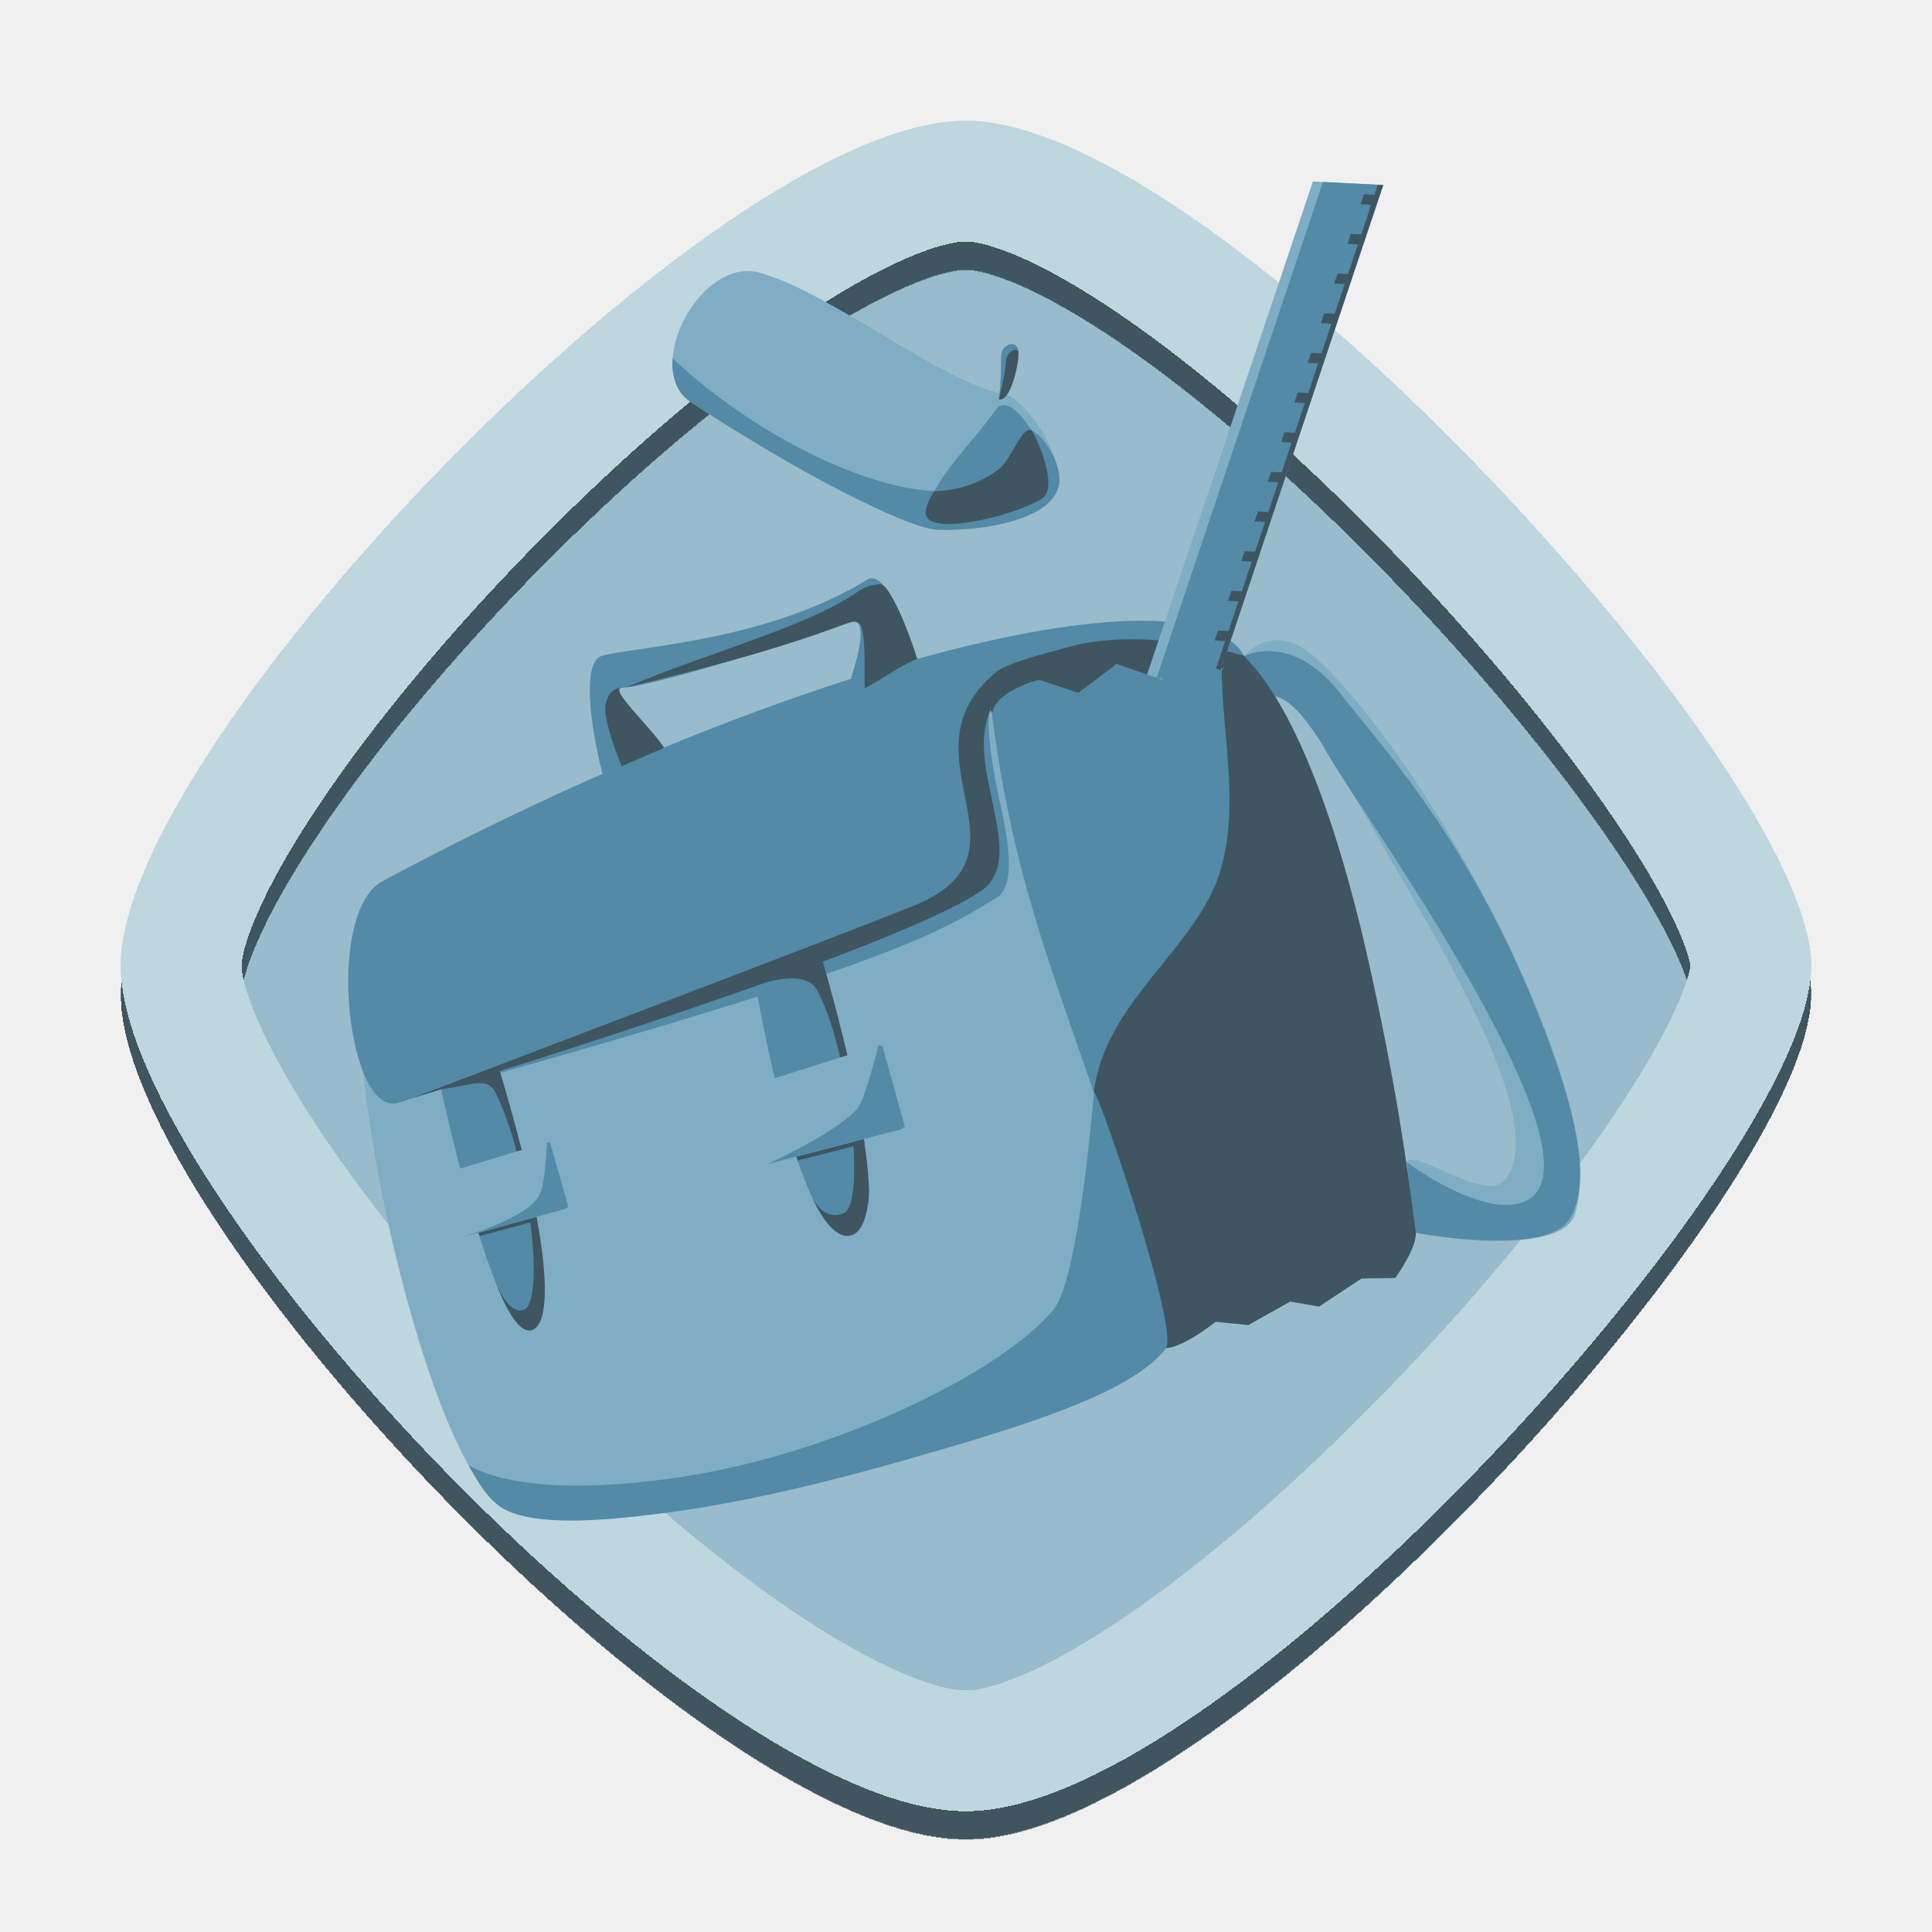
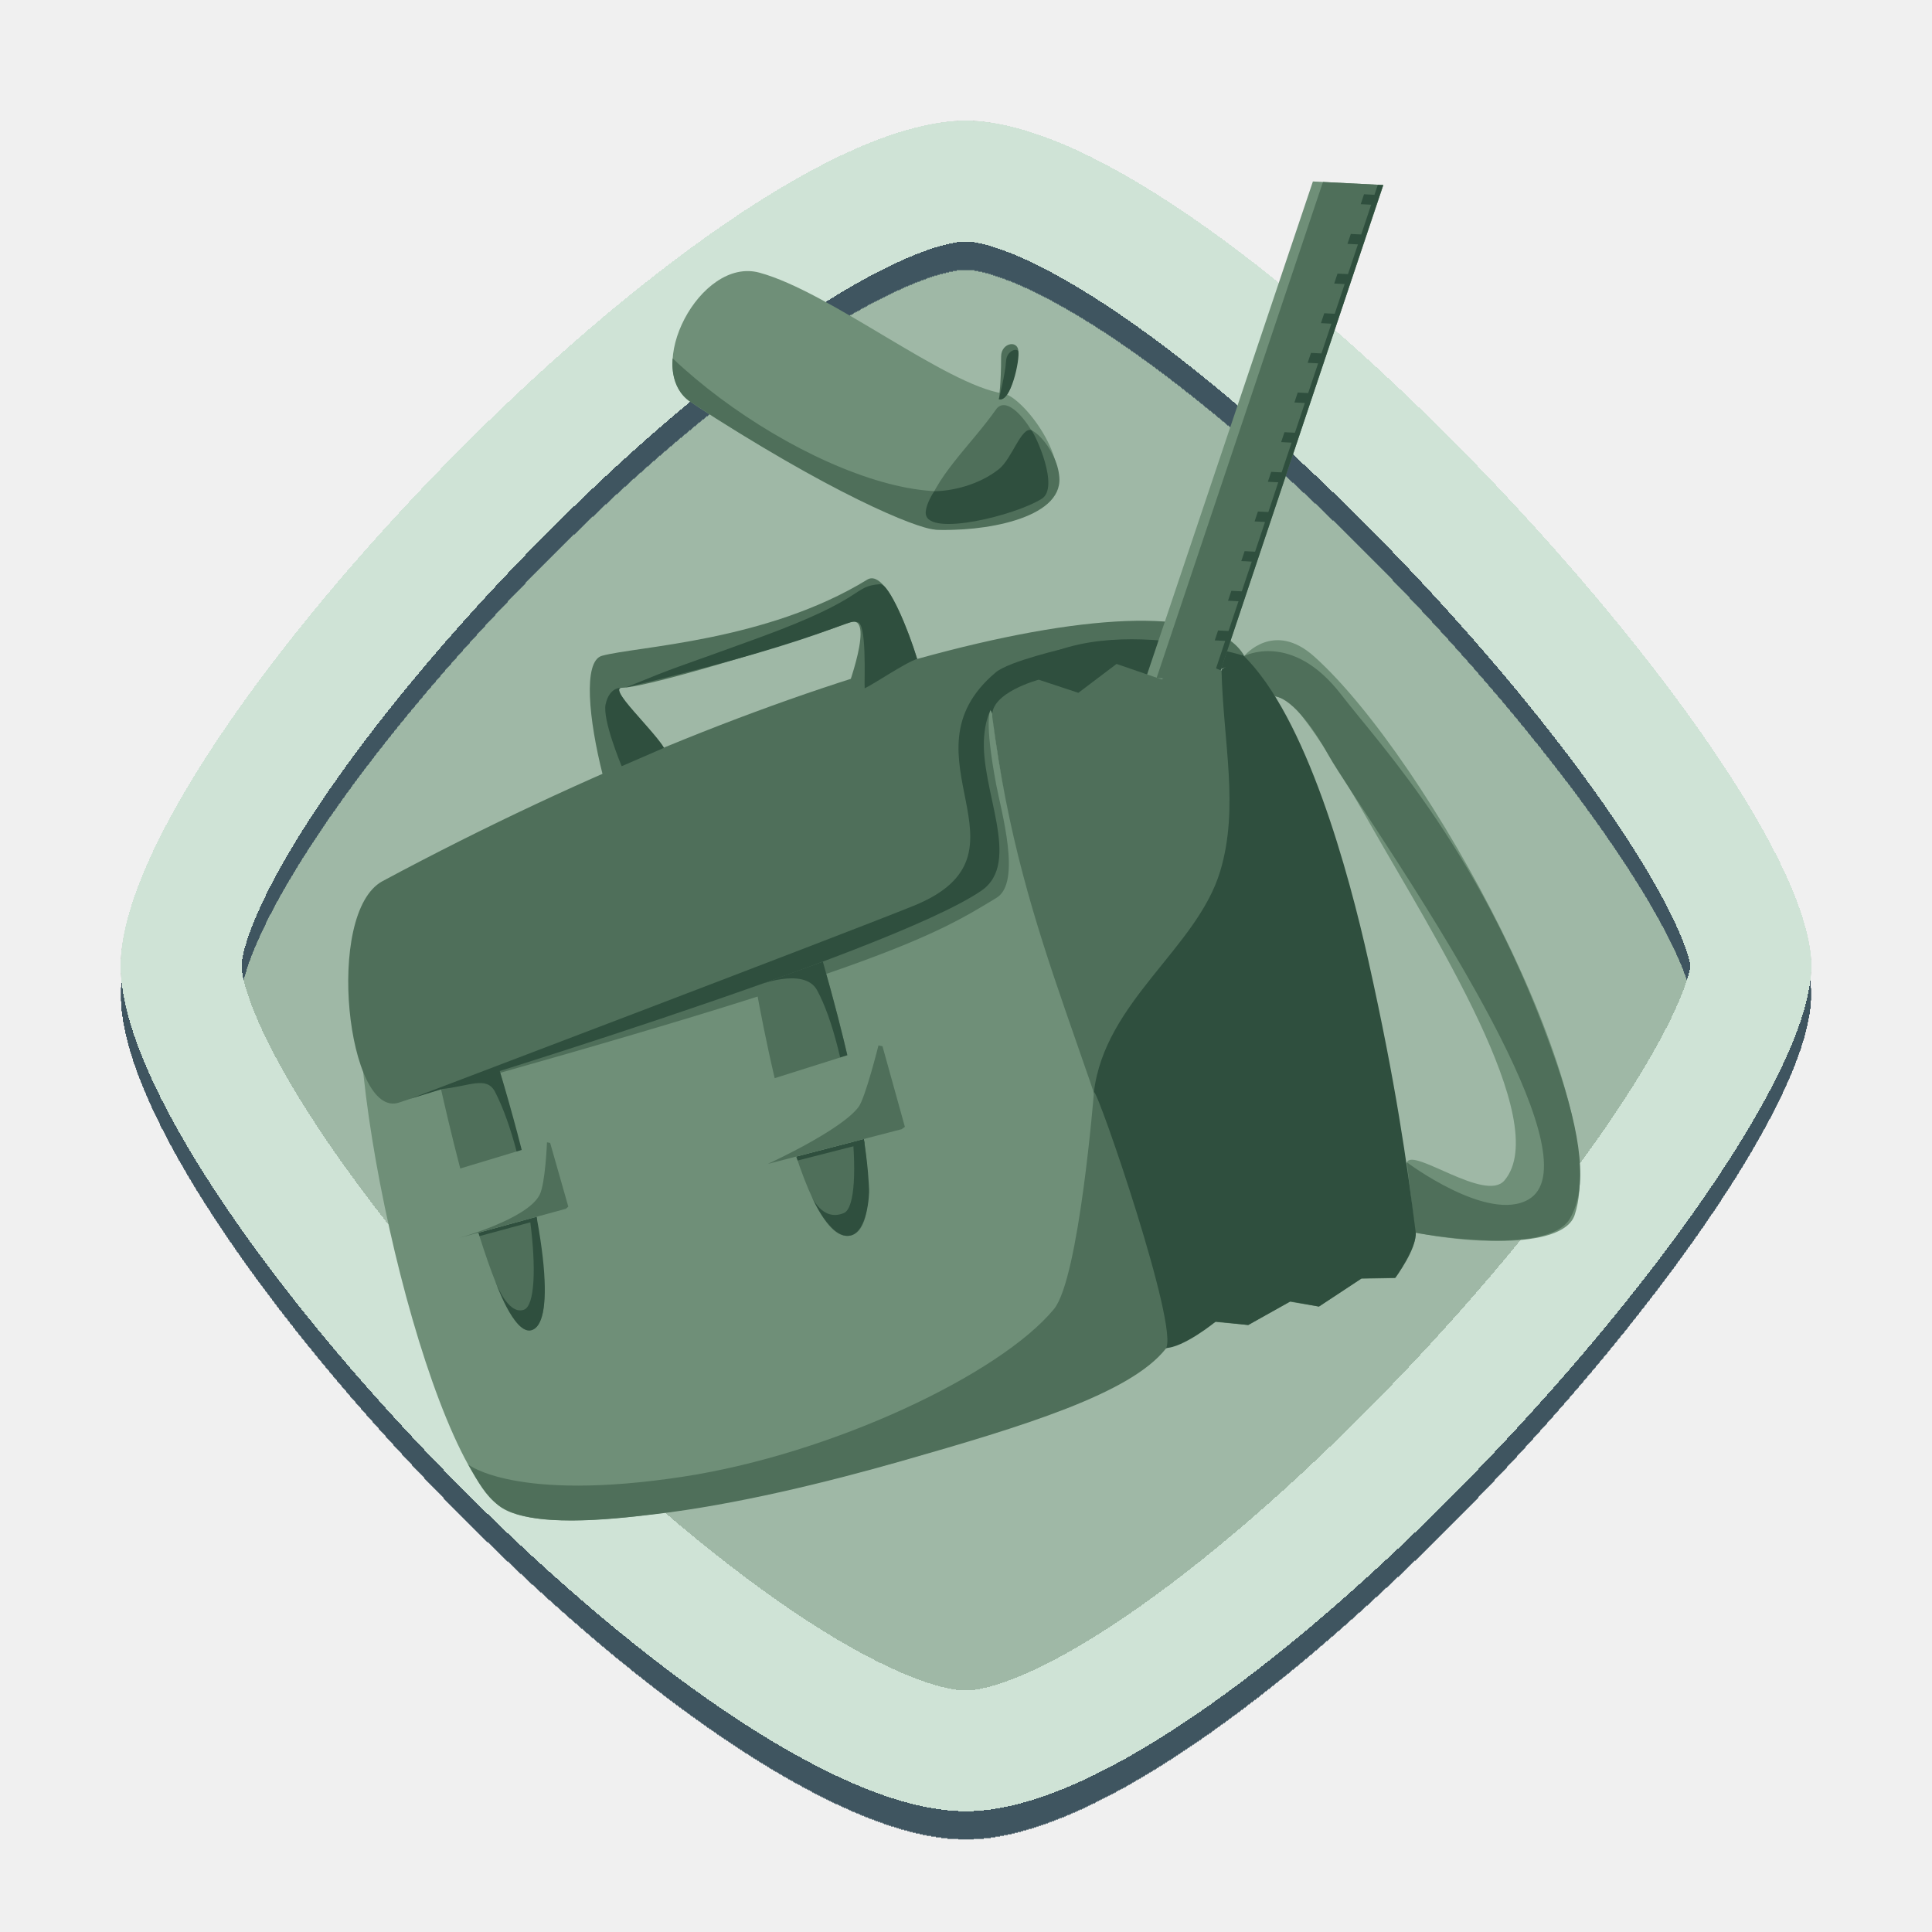
<svg xmlns="http://www.w3.org/2000/svg" width="2048" height="2048" viewBox="0 0 2048 2048" fill="none">
-   <g clip-path="url(#clip0_647_1595)">
-     <path d="M1024 128C1284.89 128 1920 821.69 1920 1024C1920 1226.31 1295.54 1920 1024 1920C752.46 1920 128 1258.27 128 1024C128 789.73 763.12 128 1024 128Z" fill="#98BCCB" />
-     <g filter="url(#filter0_d_647_1595)">
-       <path d="M1240.46 292.44C1332 357.34 1432.07 446.8 1525 543.28C1617.93 639.76 1702.32 741.76 1763.1 831.1C1793.54 875.81 1817.42 916.41 1833.47 950.86C1850.16 986.6 1856 1010.7 1856 1024C1856 1037.49 1850.18 1061.69 1833.79 1097.41C1817.96 1131.87 1794.44 1172.47 1764.42 1217.16C1704.42 1306.47 1621 1408.46 1528.82 1504.84C1436.64 1601.22 1337 1690.64 1245 1755.46C1199 1787.88 1155.93 1813.46 1117.41 1830.8C1078.34 1848.37 1047.11 1856 1023.99 1856C973.99 1856 896.73 1823.57 802.22 1759.38C710.38 1697 610.86 1610.6 518.81 1516.29C426.76 1421.98 343.57 1321.22 283.81 1230.79C253.91 1185.56 230.47 1143.79 214.67 1107.46C198.52 1070.3 192 1042.46 192 1024C192 1005.54 198.58 978 215 940.8C231 904.46 254.82 862.71 285.13 817.46C345.69 727 429.88 626.19 522.61 531.83C615.34 437.47 715.28 351 806.77 288.53C852.51 257.3 895.22 232.72 933.15 216.1C971.65 199.22 1002 192 1024 192C1045.51 192 1075.56 199.43 1114.08 217.05C1152 234.38 1194.68 260 1240.46 292.44Z" stroke="#BED6DE" stroke-width="128" shape-rendering="crispEdges" />
+   <g clip-path="url(#clip0_1100_1700)">
+     <path d="M1024 128C1284.89 128 1920 821.69 1920 1024C1920 1226.31 1295.54 1920 1024 1920C752.46 1920 128 1258.27 128 1024C128 789.73 763.12 128 1024 128Z" fill="#9FB8A6" />
+     <g filter="url(#filter0_d_1100_1700)">
+       <path d="M1240.46 292.44C1332 357.34 1432.07 446.8 1525 543.28C1617.93 639.76 1702.32 741.76 1763.1 831.1C1793.54 875.81 1817.42 916.41 1833.47 950.86C1850.16 986.6 1856 1010.7 1856 1024C1856 1037.49 1850.18 1061.69 1833.79 1097.41C1817.96 1131.87 1794.44 1172.47 1764.42 1217.16C1704.42 1306.47 1621 1408.46 1528.82 1504.84C1436.64 1601.22 1337 1690.64 1245 1755.46C1199 1787.88 1155.93 1813.46 1117.41 1830.8C1078.34 1848.37 1047.11 1856 1023.99 1856C973.99 1856 896.73 1823.57 802.22 1759.38C710.38 1697 610.86 1610.6 518.81 1516.29C426.76 1421.98 343.57 1321.22 283.81 1230.79C253.91 1185.56 230.47 1143.79 214.67 1107.46C198.52 1070.3 192 1042.46 192 1024C192 1005.54 198.58 978 215 940.8C231 904.46 254.82 862.71 285.13 817.46C345.69 727 429.88 626.19 522.61 531.83C615.34 437.47 715.28 351 806.77 288.53C852.51 257.3 895.22 232.72 933.15 216.1C971.65 199.22 1002 192 1024 192C1045.51 192 1075.56 199.43 1114.08 217.05C1152 234.38 1194.68 260 1240.46 292.44Z" stroke="#CFE3D6" stroke-width="128" shape-rendering="crispEdges" />
    </g>
-     <path d="M804.9 289.001C742.12 272.001 680.54 391.001 732.16 426.171C768.89 451.171 901.66 533.461 991.21 561.361C1000.09 564.131 1099.67 554.021 1115.63 527.571C1138.57 489.571 1083.85 420.181 1063.75 417.181C1002 408.001 879.77 309.291 804.9 289.001Z" fill="#7FADC4" />
-     <path d="M1058.81 423.191C1058.81 423.191 1061.26 406.881 1061.23 377.971C1061.23 362.391 1081.79 359.471 1079.31 375.461C1076 397.131 1070.6 425.401 1058.81 423.191Z" fill="#528AA7" />
-     <path d="M1055.72 434.18C1029.54 471.6 988.57 507.55 981.39 544.98C976.94 568.23 1084.95 544.61 1104.56 527.21C1129.81 504.82 1074.75 407 1055.72 434.18Z" fill="#528AA7" />
-     <path d="M713.09 379.921C836 496.311 1057.7 586.001 1084.78 459.001C1088.04 443.681 1120.65 473.921 1122.97 506.161C1126.17 550.591 1039.72 564.111 991.21 561.381C971.33 560.261 879.21 522.491 732.16 426.191C708.64 410.801 713.09 379.921 713.09 379.921Z" fill="#528AA7" />
-     <path d="M990.44 520.691C986.44 526.391 980.44 538.05 981.39 544.98C984.7 569.04 1076.17 546.451 1104.31 528.711C1123.41 516.711 1097.65 460.65 1093.23 455.96C1082.41 452.56 1072.77 486.26 1058.9 497.28C1037.76 514.08 1009.25 520.601 990.44 520.691Z" fill="#3F5560" />
-     <path d="M1079.42 372.511C1078.55 368.661 1066.96 371.241 1066.42 383.181C1065.83 395.491 1058.84 423.181 1058.84 423.181C1071.59 427.171 1081.31 380.901 1079.42 372.511Z" fill="#3F5560" />
-     <path d="M1317.28 694.081C1232.79 641.081 1128.21 680.331 1082.91 703.551C1053.31 718.721 1004.41 778.381 1061.29 760.381C1177.28 723.691 1296.32 725.421 1317.28 694.081Z" fill="#3F5560" />
-     <path d="M389.72 999.161C351.53 1086.24 443.79 1524.06 528.31 1595.66C605.64 1661.15 1172.77 1509.2 1236.98 1426.79C1266.58 1388.79 1078.26 1009.25 1052.5 759.921C1043.53 673.091 425.31 918.001 389.72 999.161Z" fill="#7FADC4" />
-     <path d="M638.83 821.001C624.22 763.271 617.76 700.861 638.1 695.171C674.1 685.171 812.1 680.251 919.25 614.481C942.8 600.011 972.25 698.581 972.25 698.581C946.95 707.851 913.34 737.741 896.15 736.171C896.15 736.171 929.94 647.591 899.58 660.101C875.46 670.031 691.2 728.691 659.03 729.101C644.1 729.301 693.09 774.581 703.82 792.801L638.83 821.001Z" fill="#528AA7" />
-     <path d="M1319 695.27C1319 695.27 1350.06 657.36 1393.12 695.93C1513.51 803.75 1709.93 1164.43 1669.25 1287.83C1656.25 1327.2 1540.61 1315.83 1500.75 1306.32C1469.48 1298.84 1481.64 1256.09 1491.39 1232.09C1497.82 1216.26 1574.71 1275.19 1594.81 1251.3C1646.92 1189.36 1516.81 987.02 1453.97 876.23C1438.71 849.33 1379.62 745.57 1359.97 740.43C1342.16 735.78 1318.37 718.64 1319 695.27Z" fill="#7FADC4" />
-     <path d="M1491.34 1232.09L1500.14 1306.71C1500.14 1306.71 1640.09 1333.26 1664.29 1291.57C1683.16 1259.06 1676.65 1204.69 1649.93 1127.04C1573.93 906.15 1465.29 792.78 1421.62 736.17C1369.29 668.33 1318.4 695.65 1318.4 695.65L1351.65 738.31C1351.65 738.31 1373.4 737.55 1408.65 801.16C1425.65 831.88 1528.65 977.25 1590.29 1099.29C1631.35 1180.65 1654 1251.63 1620.48 1271.36C1577.37 1296.76 1491.34 1232.09 1491.34 1232.09Z" fill="#528AA7" />
-     <path d="M434.51 1164C934.16 1025.62 990.78 991.75 1056.51 951.61C1083.13 935.35 1061.23 859.54 1056.03 831.87C1042.85 761.73 1049.94 752.78 1049.94 752.78L434.51 1164Z" fill="#528AA7" />
-     <path d="M796.5 1018.36C796.5 1018.36 844.78 1325.13 902.25 1309.62C919.07 1305.08 922.51 1275.2 919.04 1235.48C910.84 1141.67 864.11 992.92 864.11 992.92L796.5 1018.36Z" fill="#528AA7" />
-     <path d="M860.36 1268.17C860.36 1268.17 880.52 1315.87 902.36 1309.48C919.44 1304.48 921.66 1266.48 921.26 1260.59C920.59 1250.7 920.08 1187.06 872.26 1019.39L801.11 1045.24C801.11 1045.24 852.19 1024.24 866.11 1049.62C899.97 1111.37 918.7 1275.62 894.54 1285.87C871.78 1295.52 860.36 1268.17 860.36 1268.17Z" fill="#3F5560" />
-     <path d="M519.58 1101L459.58 1118.24C459.58 1118.24 522.38 1423.61 563.51 1410C611 1394.4 519.58 1101 519.58 1101Z" fill="#528AA7" />
-     <path d="M467.78 1154.42C497.2 1151.73 515.78 1140.05 524.78 1157.42C560.25 1225.99 578.85 1380.28 555.25 1388.42C537.68 1394.42 524.73 1357.18 524.73 1357.18C524.73 1357.18 544.6 1415.24 563.47 1410.03C585.47 1404.03 586.73 1324.59 529.56 1134.69L467.78 1154.42Z" fill="#3F5560" />
-     <path d="M569.35 1293.76L508.31 1310.32L507.21 1306.78L568.67 1289.51L569.35 1293.76Z" fill="#3F5560" />
-     <path d="M916.41 1212.09L845.52 1230.2L844.06 1225.98L915.64 1207.41L916.41 1212.09Z" fill="#3F5560" />
-     <path d="M405.6 934C343.32 967.4 368.6 1187.4 423.16 1168.71C526.96 1133.15 793.93 1058.07 1028.09 951.71C1097.7 920.1 1015.27 810.01 1054.01 743.12C1118 632.77 1319 695.27 1319 695.27C1262.73 596.91 843.55 699.14 405.6 934Z" fill="#528AA7" />
-     <path d="M1391.73 192.36L1466.4 196.14L1151.64 1132L1076.97 1128.22L1391.73 192.36Z" fill="#7FADC4" />
-     <path d="M1466.4 196.14L1402.39 192.9L1226.04 718.69L1290.05 721.93L1466.4 196.14Z" fill="#528AA7" />
-     <path d="M1466.06 196.29L1286.74 732.22L1281.2 731.94L1284.72 721.43L1273.64 720.87L1277.15 710.36L1288.23 710.92L1298.78 679.39L1287.7 678.83L1291.22 668.32L1302.3 668.89C1302.3 668.81 1312.83 637.44 1312.85 637.36C1312.87 637.28 1301.75 636.84 1301.76 636.8C1301.77 636.76 1305.28 626.29 1305.28 626.29L1316.36 626.85C1316.36 626.85 1326.89 595.42 1326.91 595.33C1326.93 595.24 1315.83 594.77 1315.83 594.77L1319.35 584.26L1330.43 584.82L1341 553.29L1329.92 552.73C1329.92 552.73 1333.43 542.28 1333.44 542.22L1344.52 542.78L1355 511.26L1344 510.7L1347.51 500.19L1358.59 500.75L1369.14 469.23L1358.06 468.66L1361.58 458.16L1372.66 458.72L1383.21 427.19L1372.13 426.63L1375.64 416.12L1386.72 416.68L1397.27 385.16L1386.19 384.6L1389.71 374.09L1400.79 374.65L1411.34 343.12L1400.25 342.56L1403.77 332.05L1414.85 332.62L1425.4 301.09L1414.32 300.53L1417.83 290.02L1428.92 290.58L1439.46 259.06L1428.38 258.5L1431.9 247.99L1442.98 248.55L1453.49 217L1442.41 216.44L1445.92 205.93L1457 206.5L1460.52 195.99L1466.06 196.29Z" fill="#3F5560" />
-     <path d="M1051.94 760.3C1048.64 734.47 1101.11 720.52 1101.11 720.52L1143.11 734.42L1183.59 703.8L1231.59 720.29L1258 695.36L1296 711.43C1296 711.43 1316.2 693.43 1318.44 695.65C1404.44 782.8 1462.66 1040.78 1500.18 1306.71C1502.6 1323.81 1478.73 1354.83 1478.73 1354.83L1442.95 1355.47L1398.12 1385L1367.34 1379.87L1323.16 1404.56L1288.25 1401.28C1288.25 1401.28 1232.5 1433.71 1234.7 1429C1236.32 1425.57 1236.12 1421.62 1235.26 1417.93C1165.82 1121.48 1084 1010.5 1051.94 760.3Z" fill="#528AA7" />
-     <path d="M599.76 1281.4L485.53 1312.59L464.31 1245.77L579.82 1210.88L599.76 1281.4Z" fill="#7FADC4" />
-     <path d="M955.77 1196.99L813.85 1233.81L789.88 1152.8L931.22 1108.15L955.77 1196.99Z" fill="#7FADC4" />
-     <path d="M1159.58 1157.68C1168.2 1208.49 1234.7 1429 1234.7 1429C1254.1 1429.31 1288.81 1400.9 1288.81 1400.9L1323.16 1404.56L1367.9 1379.48L1398.12 1385L1443.46 1355.09C1457.68 1354.96 1479.24 1354.45 1479.24 1354.45C1479.24 1354.45 1502.58 1321.26 1500.7 1306.32C1491.34 1232.09 1479.6 1148.45 1450.7 1019.01C1429.88 925.77 1385.06 759.51 1317.29 694.08L1294.85 709.86C1296.65 786.98 1313.85 856.09 1293.41 923.7C1268.74 1005.37 1171.25 1061.22 1159.58 1157.68Z" fill="#3F5560" />
-     <path d="M916.59 729.63C925.36 725.78 960.83 701.7 972.24 698.53C962.93 667.69 942.46 618.53 933.01 619.24C902.64 621.45 921.5 633.24 805.79 675.53C700.38 714.04 726.79 702.85 663.06 728.85C758.41 705.85 802.36 692.56 824.28 685.85C890.15 665.57 902.48 656.7 908.17 659.5C919.39 657.56 915.92 722.12 916.59 729.63Z" fill="#3F5560" />
-     <path d="M658.12 729.15C658.12 729.15 646.12 728.25 642.01 746.36C638.27 762.85 659 812.21 659 812.21L703.86 792.77C698.02 782.3 672.59 755.91 662.86 743.29C652.17 729.47 657.83 729.29 658.12 729.15Z" fill="#3F5560" />
-     <path d="M1131.35 686.73C1131.35 686.73 1098.44 701.32 1078.63 718.73C1055.42 739.17 1045.54 752.44 1043.22 780.86C1038.66 836.78 1084.01 914.25 1040.22 944.22C941.33 1011.95 435.29 1164.62 435.29 1164.62C435.29 1164.62 887.04 993.07 968.29 960.26C1105.52 904.801 949.89 801.421 1055.59 712.701C1070.07 700.581 1131.35 686.73 1131.35 686.73Z" fill="#3F5560" />
-     <path d="M496.35 1552.46C506.85 1571.19 514.82 1585.55 528.35 1595.66C561.75 1620.66 647.22 1610.66 694.89 1605.03C780.55 1594.86 876.57 1571.33 955.15 1548.93C1085.48 1511.79 1198.25 1477.24 1235.65 1429.85C1251.2 1410.16 1162.99 1153.5 1159.65 1157.68C1159.65 1157.68 1143.91 1355.35 1117.24 1387.68C1060.3 1456.68 882.3 1541.16 724.12 1565.35C546.07 1592.55 496.35 1552.46 496.35 1552.46Z" fill="#528AA7" />
-     <path d="M931.22 1108.15C931.22 1108.15 917.3 1163.9 910.06 1173.51C891.23 1198.51 813.85 1233.81 813.85 1233.81L955.77 1197L959.22 1194.51L935.48 1109.1L931.22 1108.15Z" fill="#528AA7" />
-     <path d="M579.82 1210.88C579.82 1210.88 578.16 1254.48 572.02 1266.57C558.77 1292.68 485.53 1312.57 485.53 1312.57L599.77 1281.38L602.44 1279.11L583.18 1211.56L579.82 1210.88Z" fill="#528AA7" />
+     <path d="M804.9 289C742.12 272 680.54 391 732.16 426.17C768.89 451.17 901.66 533.46 991.21 561.36C1000.09 564.13 1099.67 554.02 1115.63 527.57C1138.57 489.57 1083.85 420.18 1063.75 417.18C1002 408 879.77 309.29 804.9 289Z" fill="#6F8F78" />
+     <path d="M1058.81 423.19C1058.81 423.19 1061.26 406.88 1061.23 377.97C1061.23 362.39 1081.79 359.47 1079.31 375.46C1076 397.13 1070.6 425.4 1058.81 423.19Z" fill="#4F6F5A" />
+     <path d="M1055.72 434.18C1029.54 471.6 988.57 507.55 981.39 544.98C976.94 568.23 1084.95 544.61 1104.56 527.21C1129.81 504.82 1074.75 407 1055.72 434.18Z" fill="#4F6F5A" />
+     <path d="M713.09 379.92C836 496.31 1057.7 586 1084.78 459C1088.04 443.68 1120.65 473.92 1122.97 506.16C1126.17 550.59 1039.72 564.11 991.21 561.38C971.33 560.26 879.21 522.49 732.16 426.19C708.64 410.8 713.09 379.92 713.09 379.92Z" fill="#4F6F5A" />
+     <path d="M990.44 520.69C986.44 526.39 980.44 538.05 981.39 544.98C984.7 569.04 1076.17 546.45 1104.31 528.71C1123.41 516.71 1097.65 460.65 1093.23 455.96C1082.41 452.56 1072.77 486.26 1058.9 497.28C1037.76 514.08 1009.25 520.6 990.44 520.69Z" fill="#2F4F3E" />
+     <path d="M1079.42 372.51C1078.55 368.66 1066.96 371.24 1066.42 383.18C1065.83 395.49 1058.84 423.18 1058.84 423.18C1071.59 427.17 1081.31 380.9 1079.42 372.51Z" fill="#2F4F3E" />
+     <path d="M1317.28 694.08C1232.79 641.08 1128.21 680.33 1082.91 703.55C1053.31 718.72 1004.41 778.38 1061.29 760.38C1177.28 723.69 1296.32 725.42 1317.28 694.08Z" fill="#2F4F3E" />
+     <path d="M389.72 999.16C351.53 1086.24 443.79 1524.06 528.31 1595.66C605.64 1661.15 1172.77 1509.2 1236.98 1426.79C1266.58 1388.79 1078.26 1009.25 1052.5 759.92C1043.53 673.09 425.31 918 389.72 999.16Z" fill="#6F8F78" />
+     <path d="M638.83 821C624.22 763.27 617.76 700.86 638.1 695.17C674.1 685.17 812.1 680.25 919.25 614.48C942.8 600.01 972.25 698.58 972.25 698.58C946.95 707.85 913.34 737.74 896.15 736.17C896.15 736.17 929.94 647.59 899.58 660.1C875.46 670.03 691.2 728.69 659.03 729.1C644.1 729.3 693.09 774.58 703.82 792.8L638.83 821Z" fill="#4F6F5A" />
+     <path d="M1319 695.27C1319 695.27 1350.06 657.36 1393.12 695.93C1513.51 803.75 1709.93 1164.43 1669.25 1287.83C1656.25 1327.2 1540.61 1315.83 1500.75 1306.32C1469.48 1298.84 1481.64 1256.09 1491.39 1232.09C1497.82 1216.26 1574.71 1275.19 1594.81 1251.3C1646.92 1189.36 1516.81 987.02 1453.97 876.23C1438.71 849.33 1379.62 745.57 1359.97 740.43C1342.16 735.78 1318.37 718.64 1319 695.27Z" fill="#6F8F78" />
+     <path d="M1491.34 1232.09L1500.14 1306.71C1500.14 1306.71 1640.09 1333.26 1664.29 1291.57C1683.16 1259.06 1676.65 1204.69 1649.93 1127.04C1573.93 906.15 1465.29 792.78 1421.62 736.17C1369.29 668.33 1318.4 695.65 1318.4 695.65L1351.65 738.31C1351.65 738.31 1373.4 737.55 1408.65 801.16C1425.65 831.88 1528.65 977.25 1590.29 1099.29C1631.35 1180.65 1654 1251.63 1620.48 1271.36C1577.37 1296.76 1491.34 1232.09 1491.34 1232.09Z" fill="#4F6F5A" />
+     <path d="M434.511 1164C934.161 1025.62 990.781 991.75 1056.51 951.61C1083.13 935.35 1061.23 859.54 1056.03 831.87C1042.85 761.73 1049.94 752.78 1049.94 752.78L434.511 1164Z" fill="#4F6F5A" />
+     <path d="M796.5 1018.36C796.5 1018.36 844.78 1325.13 902.25 1309.62C919.07 1305.08 922.51 1275.2 919.04 1235.48C910.84 1141.67 864.11 992.92 864.11 992.92L796.5 1018.36Z" fill="#4F6F5A" />
+     <path d="M860.36 1268.17C860.36 1268.17 880.52 1315.87 902.36 1309.48C919.44 1304.48 921.66 1266.48 921.26 1260.59C920.59 1250.7 920.08 1187.06 872.26 1019.39L801.11 1045.24C801.11 1045.24 852.19 1024.24 866.11 1049.62C899.97 1111.37 918.7 1275.62 894.54 1285.87C871.78 1295.52 860.36 1268.17 860.36 1268.17Z" fill="#2F4F3E" />
+     <path d="M519.58 1101L459.58 1118.24C459.58 1118.24 522.38 1423.61 563.51 1410C611 1394.4 519.58 1101 519.58 1101Z" fill="#4F6F5A" />
+     <path d="M467.78 1154.42C497.2 1151.73 515.78 1140.05 524.78 1157.42C560.25 1225.99 578.85 1380.28 555.25 1388.42C537.68 1394.42 524.73 1357.18 524.73 1357.18C524.73 1357.18 544.6 1415.24 563.47 1410.03C585.47 1404.03 586.73 1324.59 529.56 1134.69L467.78 1154.42Z" fill="#2F4F3E" />
+     <path d="M569.35 1293.76L508.31 1310.32L507.21 1306.78L568.67 1289.51L569.35 1293.76Z" fill="#2F4F3E" />
+     <path d="M916.411 1212.09L845.521 1230.2L844.061 1225.98L915.641 1207.41L916.411 1212.09Z" fill="#2F4F3E" />
+     <path d="M405.6 934C343.32 967.4 368.6 1187.4 423.16 1168.71C526.96 1133.15 793.93 1058.07 1028.09 951.71C1097.7 920.1 1015.27 810.01 1054.01 743.12C1118 632.77 1319 695.27 1319 695.27C1262.73 596.91 843.55 699.14 405.6 934Z" fill="#4F6F5A" />
+     <path d="M1391.73 192.36L1466.4 196.14L1151.64 1132L1076.97 1128.22L1391.73 192.36Z" fill="#6F8F78" />
+     <path d="M1466.4 196.14L1402.39 192.9L1226.04 718.69L1290.05 721.93L1466.4 196.14Z" fill="#4F6F5A" />
+     <path d="M1466.06 196.29L1286.74 732.22L1281.2 731.94L1284.72 721.43L1273.64 720.87L1277.15 710.36L1288.23 710.92L1298.78 679.39L1287.7 678.83L1291.22 668.32L1302.3 668.89C1302.3 668.81 1312.83 637.44 1312.85 637.36C1312.87 637.28 1301.75 636.84 1301.76 636.8C1301.77 636.76 1305.28 626.29 1305.28 626.29L1316.36 626.85C1316.36 626.85 1326.89 595.42 1326.91 595.33C1326.93 595.24 1315.83 594.77 1315.83 594.77L1319.35 584.26L1330.43 584.82L1341 553.29L1329.92 552.73C1329.92 552.73 1333.43 542.28 1333.44 542.22L1344.52 542.78L1355 511.26L1344 510.7L1347.51 500.19L1358.59 500.75L1369.14 469.23L1358.06 468.66L1361.58 458.16L1372.66 458.72L1383.21 427.19L1372.13 426.63L1375.64 416.12L1386.72 416.68L1397.27 385.16L1386.19 384.6L1389.71 374.09L1400.79 374.65L1411.34 343.12L1400.25 342.56L1403.77 332.05L1414.85 332.62L1425.4 301.09L1414.32 300.53L1417.83 290.02L1428.92 290.58L1439.46 259.06L1428.38 258.5L1431.9 247.99L1442.98 248.55L1453.49 217L1442.41 216.44L1445.92 205.93L1457 206.5L1460.52 195.99L1466.06 196.29Z" fill="#2F4F3E" />
+     <path d="M1051.94 760.3C1048.64 734.47 1101.11 720.52 1101.11 720.52L1143.11 734.42L1183.59 703.8L1231.59 720.29L1258 695.36L1296 711.43C1296 711.43 1316.2 693.43 1318.44 695.65C1404.44 782.8 1462.66 1040.78 1500.18 1306.71C1502.6 1323.81 1478.73 1354.83 1478.73 1354.83L1442.95 1355.47L1398.12 1385L1367.34 1379.87L1323.16 1404.56L1288.25 1401.28C1288.25 1401.28 1232.5 1433.71 1234.7 1429C1236.32 1425.57 1236.12 1421.62 1235.26 1417.93C1165.82 1121.48 1084 1010.5 1051.94 760.3Z" fill="#4F6F5A" />
+     <path d="M599.761 1281.4L485.531 1312.59L464.311 1245.77L579.821 1210.88L599.761 1281.4Z" fill="#6F8F78" />
+     <path d="M955.77 1196.99L813.85 1233.81L789.88 1152.8L931.22 1108.15L955.77 1196.99Z" fill="#6F8F78" />
+     <path d="M1159.58 1157.68C1168.2 1208.49 1234.7 1429 1234.7 1429C1254.1 1429.31 1288.81 1400.9 1288.81 1400.9L1323.16 1404.56L1367.9 1379.48L1398.12 1385L1443.46 1355.09C1457.68 1354.96 1479.24 1354.45 1479.24 1354.45C1479.24 1354.45 1502.58 1321.26 1500.7 1306.32C1491.34 1232.09 1479.6 1148.45 1450.7 1019.01C1429.88 925.77 1385.06 759.51 1317.29 694.08L1294.85 709.86C1296.65 786.98 1313.85 856.09 1293.41 923.7C1268.74 1005.37 1171.25 1061.22 1159.58 1157.68Z" fill="#2F4F3E" />
+     <path d="M916.591 729.63C925.361 725.78 960.831 701.7 972.241 698.53C962.931 667.69 942.461 618.53 933.011 619.24C902.641 621.45 921.501 633.24 805.791 675.53C700.381 714.04 726.791 702.85 663.061 728.85C758.411 705.85 802.361 692.56 824.281 685.85C890.151 665.57 902.481 656.7 908.171 659.5C919.391 657.56 915.921 722.12 916.591 729.63Z" fill="#2F4F3E" />
+     <path d="M658.12 729.15C658.12 729.15 646.12 728.25 642.01 746.36C638.27 762.85 659 812.21 659 812.21L703.86 792.77C698.02 782.3 672.59 755.91 662.86 743.29C652.17 729.47 657.83 729.29 658.12 729.15Z" fill="#2F4F3E" />
+     <path d="M1131.35 686.73C1131.35 686.73 1098.44 701.32 1078.63 718.73C1055.42 739.17 1045.54 752.44 1043.22 780.86C1038.66 836.78 1084.01 914.25 1040.22 944.22C941.33 1011.95 435.29 1164.62 435.29 1164.62C435.29 1164.62 887.04 993.07 968.29 960.26C1105.52 904.8 949.89 801.42 1055.59 712.7C1070.07 700.58 1131.35 686.73 1131.35 686.73Z" fill="#2F4F3E" />
+     <path d="M496.351 1552.46C506.851 1571.19 514.821 1585.55 528.351 1595.66C561.751 1620.66 647.221 1610.66 694.891 1605.03C780.551 1594.86 876.571 1571.33 955.151 1548.93C1085.48 1511.79 1198.25 1477.24 1235.65 1429.85C1251.2 1410.16 1162.99 1153.5 1159.65 1157.68C1159.65 1157.68 1143.91 1355.35 1117.24 1387.68C1060.3 1456.68 882.301 1541.16 724.121 1565.35C546.071 1592.55 496.351 1552.46 496.351 1552.46Z" fill="#4F6F5A" />
+     <path d="M931.221 1108.15C931.221 1108.15 917.301 1163.9 910.061 1173.51C891.231 1198.51 813.851 1233.81 813.851 1233.81L955.771 1197L959.221 1194.51L935.481 1109.1L931.221 1108.15Z" fill="#4F6F5A" />
+     <path d="M579.82 1210.88C579.82 1210.88 578.16 1254.48 572.02 1266.57C558.77 1292.68 485.53 1312.57 485.53 1312.57L599.77 1281.38L602.44 1279.11L583.18 1211.56L579.82 1210.88Z" fill="#4F6F5A" />
  </g>
  <defs>
-     <filter id="filter0_d_647_1595" x="128" y="128" width="1792" height="1822" filterUnits="userSpaceOnUse" color-interpolation-filters="sRGB">
+     <filter id="filter0_d_1100_1700" x="128" y="128" width="1792" height="1822" filterUnits="userSpaceOnUse" color-interpolation-filters="sRGB">
      <feFlood flood-opacity="0" result="BackgroundImageFix" />
      <feColorMatrix in="SourceAlpha" type="matrix" values="0 0 0 0 0 0 0 0 0 0 0 0 0 0 0 0 0 0 127 0" result="hardAlpha" />
      <feOffset dy="30" />
      <feComposite in2="hardAlpha" operator="out" />
      <feColorMatrix type="matrix" values="0 0 0 0 0.247 0 0 0 0 0.333 0 0 0 0 0.376 0 0 0 1 0" />
-       <feBlend mode="normal" in2="BackgroundImageFix" result="effect1_dropShadow_647_1595" />
-       <feBlend mode="normal" in="SourceGraphic" in2="effect1_dropShadow_647_1595" result="shape" />
+       <feBlend mode="normal" in2="BackgroundImageFix" result="effect1_dropShadow_1100_1700" />
+       <feBlend mode="normal" in="SourceGraphic" in2="effect1_dropShadow_1100_1700" result="shape" />
    </filter>
-     <clipPath id="clip0_647_1595">
+     <clipPath id="clip0_1100_1700">
      <rect width="2048" height="2048" fill="white" />
    </clipPath>
  </defs>
</svg>
